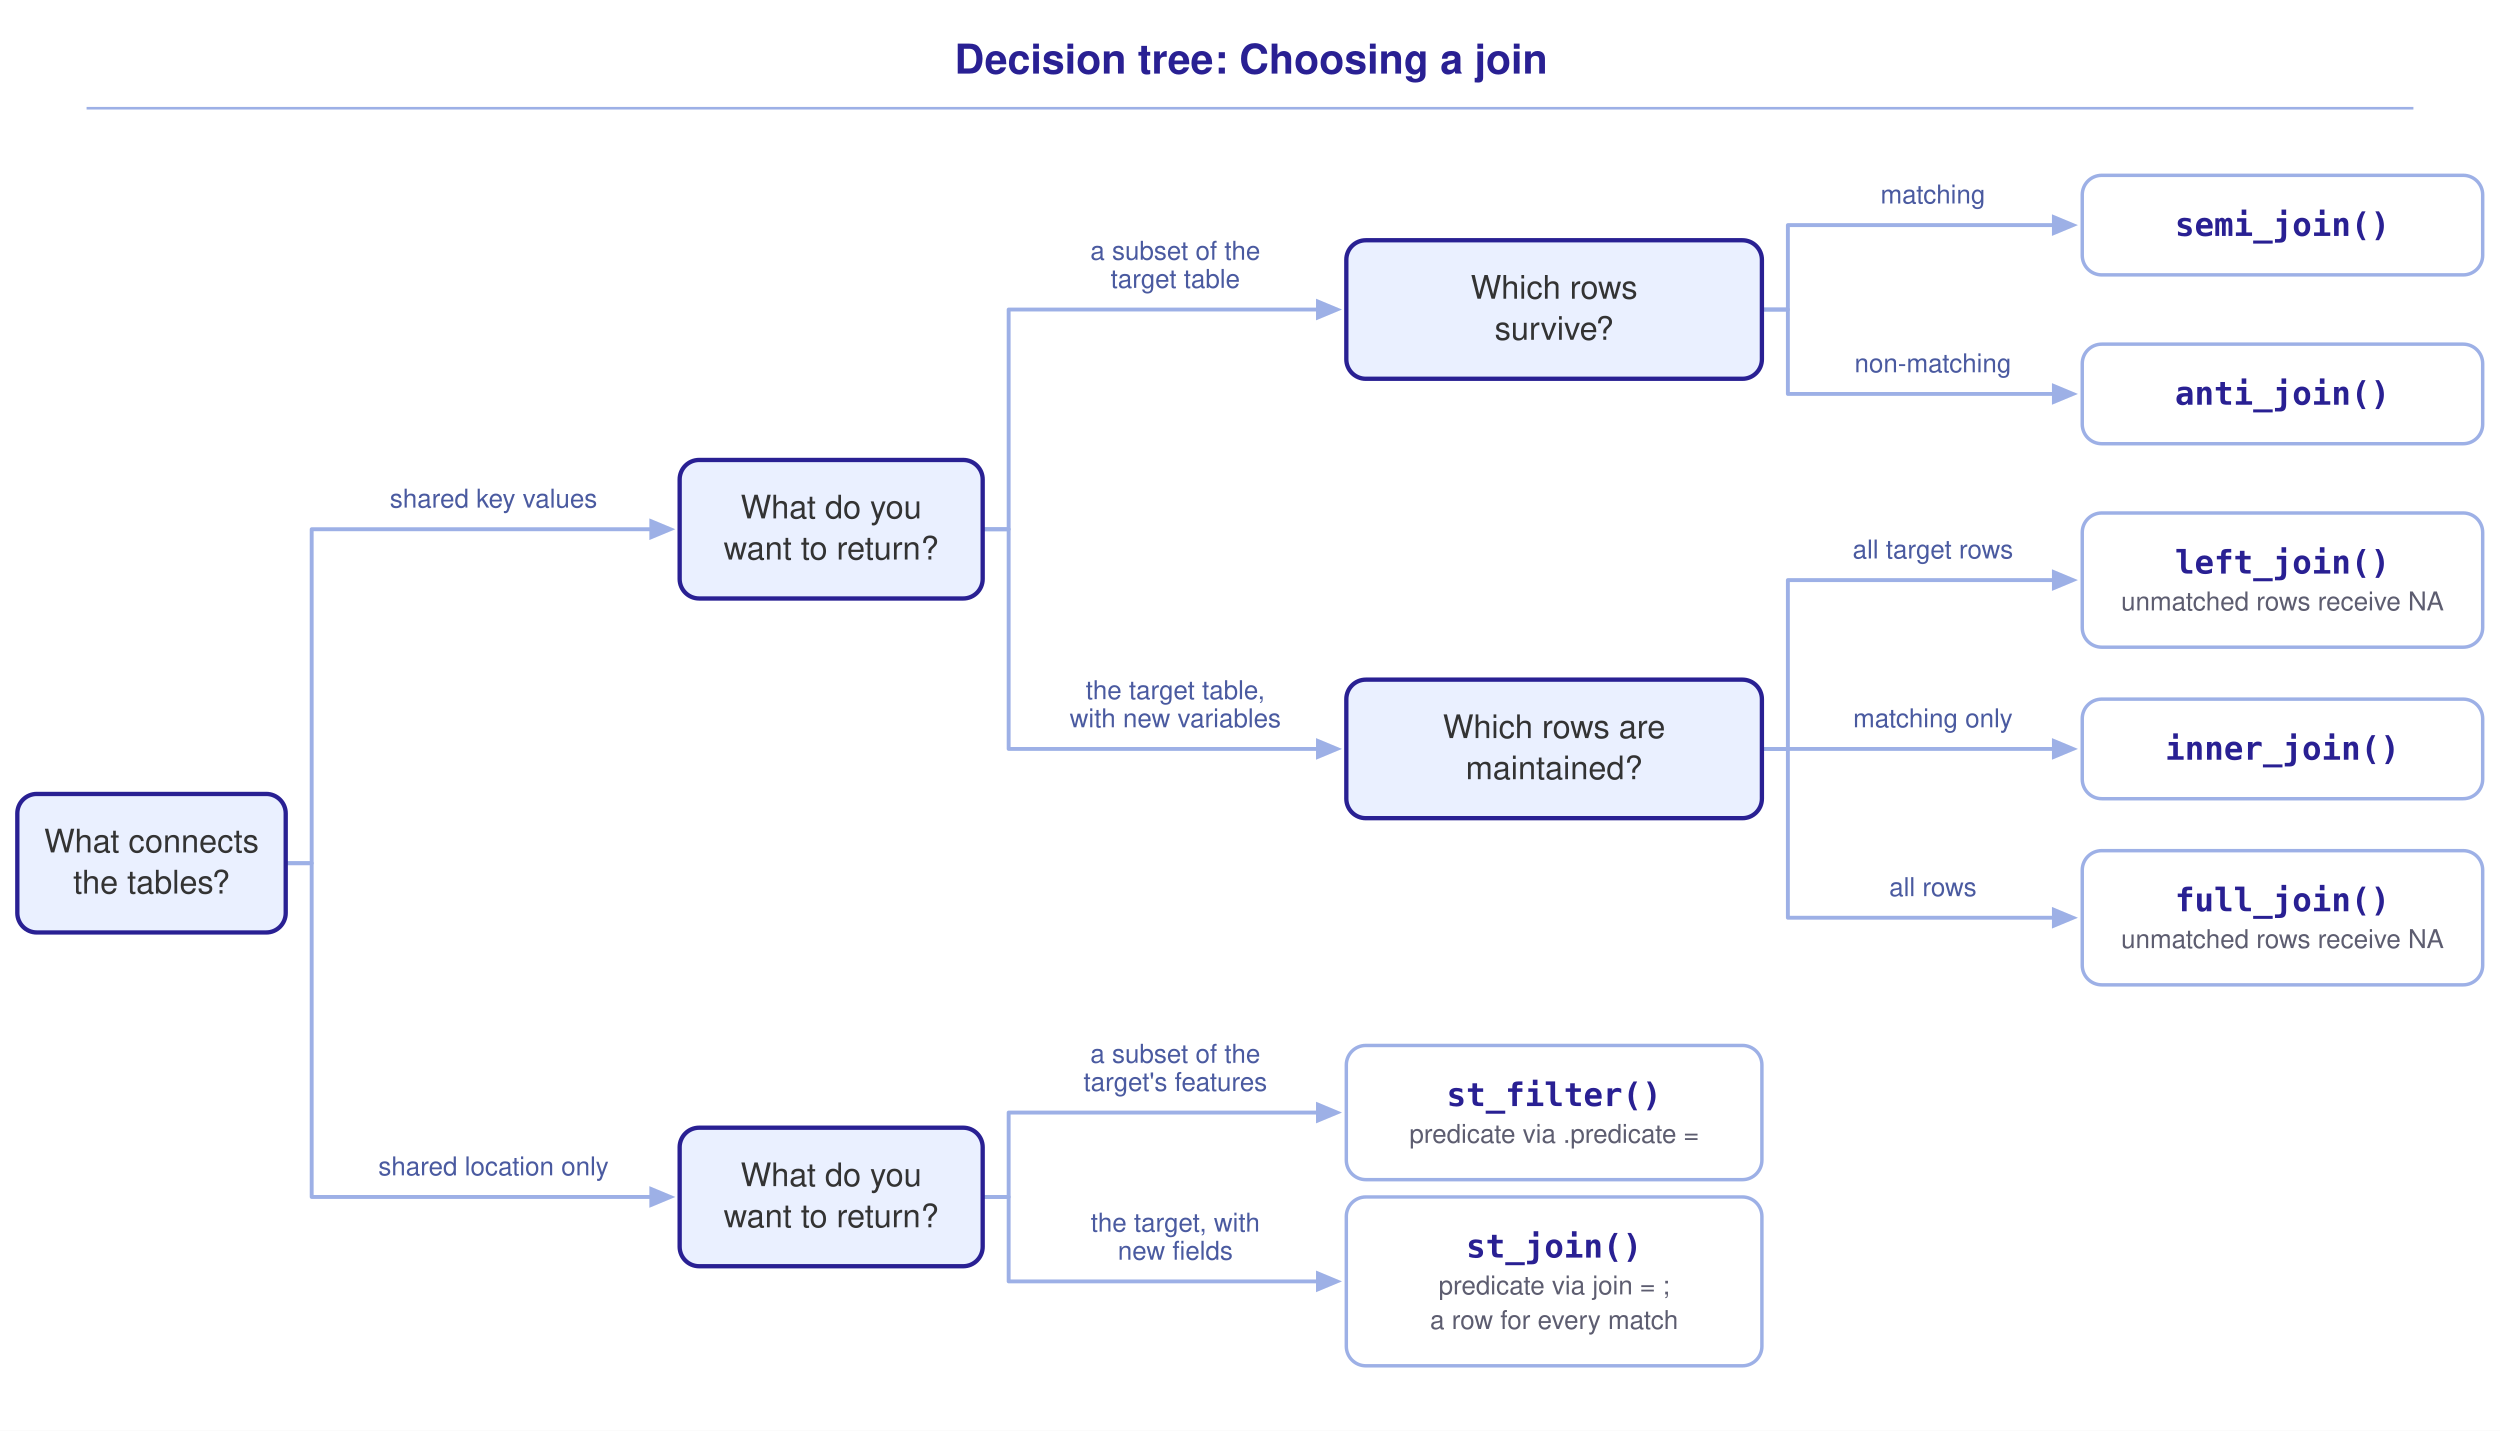
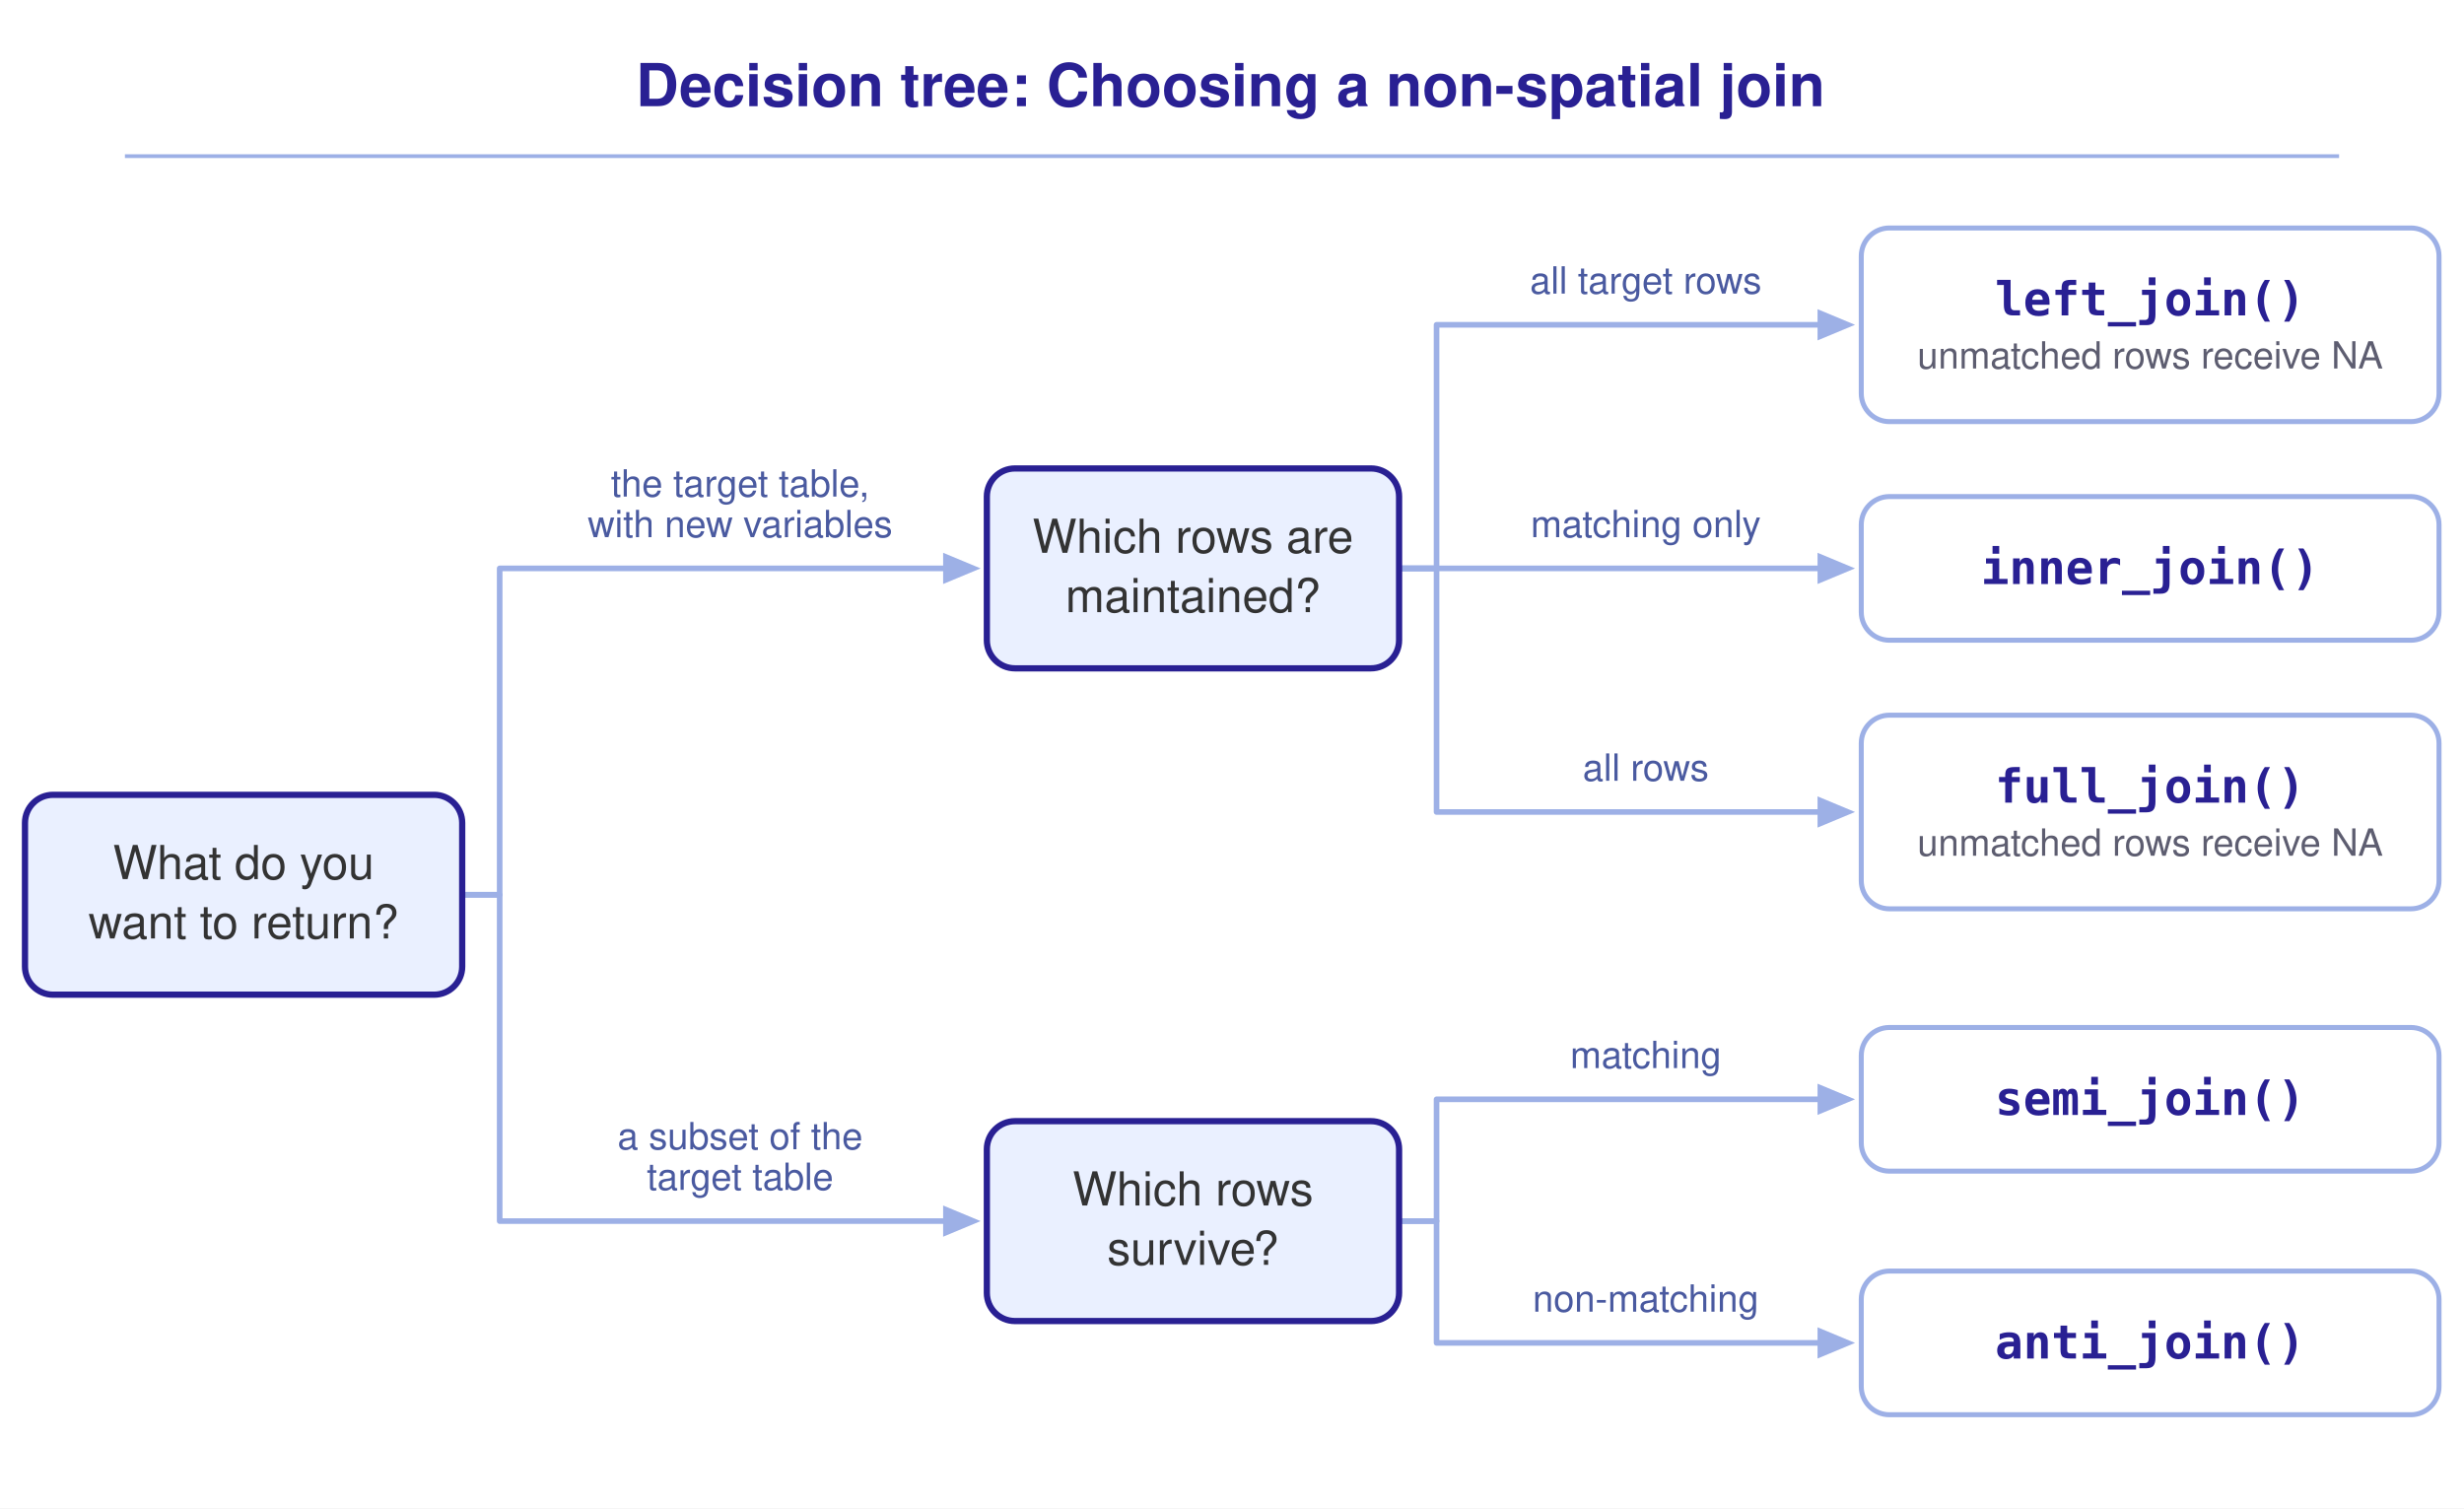
- <svg xmlns="http://www.w3.org/2000/svg" viewBox="0 0 1155 661" width="1155" height="661" font-family="Helvetica Neue,Helvetica,Arial,sans-serif" role="img">
-   <rect width="1155" height="661" fill="#ffffff" />
-   <text x="578" y="34" text-anchor="middle" font-size="19" font-weight="700" fill="#292093">Decision tree: Choosing a join</text>
-   <line x1="40" y1="50" x2="1115" y2="50" stroke="#9db0e6" stroke-width="1.2" />
+ <svg xmlns="http://www.w3.org/2000/svg" viewBox="0 0 789 483" width="789" height="483" font-family="Helvetica Neue,Helvetica,Arial,sans-serif" role="img">
+   <rect width="789" height="483" fill="#ffffff" />
+   <text x="394" y="34" text-anchor="middle" font-size="19" font-weight="700" fill="#292093">Decision tree: Choosing a non-spatial join</text>
+   <line x1="40" y1="50" x2="749" y2="50" stroke="#9db0e6" stroke-width="1.2" />
  <g transform="translate(0,52)">
-     <path d="M 132.0 346.8 H 144.0 V 192.5 H 301.0" fill="none" stroke="#9db0e6" stroke-width="1.8" stroke-linejoin="round" />
-     <polygon points="312.0,192.5 300.0,187.5 300.0,197.5" fill="#9db0e6" />
-     <path d="M 454.0 192.5 H 466.0 V 91.0 H 609.0" fill="none" stroke="#9db0e6" stroke-width="1.8" stroke-linejoin="round" />
-     <polygon points="620.0,91.0 608.0,86.0 608.0,96.0" fill="#9db0e6" />
-     <path d="M 814.0 91.0 H 826.0 V 52.0 H 949.0" fill="none" stroke="#9db0e6" stroke-width="1.8" stroke-linejoin="round" />
-     <polygon points="960.0,52.0 948.0,47.0 948.0,57.0" fill="#9db0e6" />
-     <path d="M 814.0 91.0 H 826.0 V 130.0 H 949.0" fill="none" stroke="#9db0e6" stroke-width="1.8" stroke-linejoin="round" />
-     <polygon points="960.0,130.0 948.0,125.0 948.0,135.0" fill="#9db0e6" />
-     <path d="M 454.0 192.5 H 466.0 V 294.0 H 609.0" fill="none" stroke="#9db0e6" stroke-width="1.8" stroke-linejoin="round" />
-     <polygon points="620.0,294.0 608.0,289.0 608.0,299.0" fill="#9db0e6" />
-     <path d="M 814.0 294.0 H 826.0 V 216.0 H 949.0" fill="none" stroke="#9db0e6" stroke-width="1.8" stroke-linejoin="round" />
-     <polygon points="960.0,216.0 948.0,211.0 948.0,221.0" fill="#9db0e6" />
-     <path d="M 814.0 294.0 H 826.0 V 294.0 H 949.0" fill="none" stroke="#9db0e6" stroke-width="1.8" stroke-linejoin="round" />
-     <polygon points="960.0,294.0 948.0,289.0 948.0,299.0" fill="#9db0e6" />
-     <path d="M 814.0 294.0 H 826.0 V 372.0 H 949.0" fill="none" stroke="#9db0e6" stroke-width="1.8" stroke-linejoin="round" />
-     <polygon points="960.0,372.0 948.0,367.0 948.0,377.0" fill="#9db0e6" />
-     <path d="M 132.0 346.8 H 144.0 V 501.0 H 301.0" fill="none" stroke="#9db0e6" stroke-width="1.8" stroke-linejoin="round" />
-     <polygon points="312.0,501.0 300.0,496.0 300.0,506.0" fill="#9db0e6" />
-     <path d="M 454.0 501.0 H 466.0 V 462.0 H 609.0" fill="none" stroke="#9db0e6" stroke-width="1.8" stroke-linejoin="round" />
-     <polygon points="620.0,462.0 608.0,457.0 608.0,467.0" fill="#9db0e6" />
-     <path d="M 454.0 501.0 H 466.0 V 540.0 H 609.0" fill="none" stroke="#9db0e6" stroke-width="1.8" stroke-linejoin="round" />
-     <polygon points="620.0,540.0 608.0,535.0 608.0,545.0" fill="#9db0e6" />
-     <rect x="166.3" y="171.5" width="123.3" height="17.0" rx="3" fill="#ffffff" />
-     <text x="228.0" y="182.5" text-anchor="middle" font-size="12" fill="#4a5aa0">shared key values</text>
-     <rect x="488.2" y="57.0" width="109.5" height="30.0" rx="3" fill="#ffffff" />
-     <text x="543.0" y="68.0" text-anchor="middle" font-size="12" fill="#4a5aa0">a subset of the</text>
-     <text x="543.0" y="81.0" text-anchor="middle" font-size="12" fill="#4a5aa0">target table</text>
-     <rect x="862.4" y="31.0" width="61.2" height="17.0" rx="3" fill="#ffffff" />
-     <text x="893.0" y="42.0" text-anchor="middle" font-size="12" fill="#4a5aa0">matching</text>
-     <rect x="848.6" y="109.0" width="88.8" height="17.0" rx="3" fill="#ffffff" />
-     <text x="893.0" y="120.0" text-anchor="middle" font-size="12" fill="#4a5aa0">non-matching</text>
-     <rect x="477.9" y="260.0" width="130.2" height="30.0" rx="3" fill="#ffffff" />
-     <text x="543.0" y="271.0" text-anchor="middle" font-size="12" fill="#4a5aa0">the target table,</text>
-     <text x="543.0" y="284.0" text-anchor="middle" font-size="12" fill="#4a5aa0">with new variables</text>
-     <rect x="838.2" y="195.0" width="109.5" height="17.0" rx="3" fill="#ffffff" />
-     <text x="893.0" y="206.0" text-anchor="middle" font-size="12" fill="#4a5aa0">all target rows</text>
-     <rect x="845.1" y="273.0" width="95.7" height="17.0" rx="3" fill="#ffffff" />
-     <text x="893.0" y="284.0" text-anchor="middle" font-size="12" fill="#4a5aa0">matching only</text>
-     <rect x="862.4" y="351.0" width="61.2" height="17.0" rx="3" fill="#ffffff" />
-     <text x="893.0" y="362.0" text-anchor="middle" font-size="12" fill="#4a5aa0">all rows</text>
-     <rect x="156.0" y="480.0" width="144.0" height="17.0" rx="3" fill="#ffffff" />
-     <text x="228.0" y="491.0" text-anchor="middle" font-size="12" fill="#4a5aa0">shared location only</text>
-     <rect x="481.4" y="428.0" width="123.3" height="30.0" rx="3" fill="#ffffff" />
-     <text x="543.0" y="439.0" text-anchor="middle" font-size="12" fill="#4a5aa0">a subset of the</text>
-     <text x="543.0" y="452.0" text-anchor="middle" font-size="12" fill="#4a5aa0">target's features</text>
-     <rect x="484.8" y="506.0" width="116.4" height="30.0" rx="3" fill="#ffffff" />
-     <text x="543.0" y="517.0" text-anchor="middle" font-size="12" fill="#4a5aa0">the target, with</text>
-     <text x="543.0" y="530.0" text-anchor="middle" font-size="12" fill="#4a5aa0">new fields</text>
-     <rect x="8.0" y="314.8" width="124" height="64" rx="9" fill="#eaf0ff" stroke="#292093" stroke-width="2.0" />
-     <text x="70.0" y="341.8" text-anchor="middle" font-size="15" fill="#333333">What connects</text>
-     <text x="70.0" y="360.8" text-anchor="middle" font-size="15" fill="#333333">the tables?</text>
-     <rect x="314.0" y="160.5" width="140" height="64" rx="9" fill="#eaf0ff" stroke="#292093" stroke-width="2.0" />
-     <text x="384.0" y="187.5" text-anchor="middle" font-size="15" fill="#333333">What do you</text>
-     <text x="384.0" y="206.5" text-anchor="middle" font-size="15" fill="#333333">want to return?</text>
-     <rect x="622.0" y="59.0" width="192" height="64" rx="9" fill="#eaf0ff" stroke="#292093" stroke-width="2.0" />
-     <text x="718.0" y="86.0" text-anchor="middle" font-size="15" fill="#333333">Which rows</text>
-     <text x="718.0" y="105.0" text-anchor="middle" font-size="15" fill="#333333">survive?</text>
-     <rect x="962.0" y="29.0" width="185" height="46" rx="9" fill="#ffffff" stroke="#9db0e6" stroke-width="1.6" />
-     <text x="1054.5" y="57.0" text-anchor="middle" font-size="15" font-weight="700" font-family="Menlo,Consolas,monospace" fill="#292093">semi_join()</text>
-     <rect x="962.0" y="107.0" width="185" height="46" rx="9" fill="#ffffff" stroke="#9db0e6" stroke-width="1.6" />
-     <text x="1054.5" y="135.0" text-anchor="middle" font-size="15" font-weight="700" font-family="Menlo,Consolas,monospace" fill="#292093">anti_join()</text>
-     <rect x="622.0" y="262.0" width="192" height="64" rx="9" fill="#eaf0ff" stroke="#292093" stroke-width="2.0" />
-     <text x="718.0" y="289.0" text-anchor="middle" font-size="15" fill="#333333">Which rows are</text>
-     <text x="718.0" y="308.0" text-anchor="middle" font-size="15" fill="#333333">maintained?</text>
-     <rect x="962.0" y="185.0" width="185" height="62" rx="9" fill="#ffffff" stroke="#9db0e6" stroke-width="1.6" />
-     <text x="1054.5" y="213.0" text-anchor="middle" font-size="15" font-weight="700" font-family="Menlo,Consolas,monospace" fill="#292093">left_join()</text>
-     <text x="1054.5" y="230.0" text-anchor="middle" font-size="12" fill="#5d5d70">unmatched rows receive NA</text>
-     <rect x="962.0" y="271.0" width="185" height="46" rx="9" fill="#ffffff" stroke="#9db0e6" stroke-width="1.6" />
-     <text x="1054.5" y="299.0" text-anchor="middle" font-size="15" font-weight="700" font-family="Menlo,Consolas,monospace" fill="#292093">inner_join()</text>
-     <rect x="962.0" y="341.0" width="185" height="62" rx="9" fill="#ffffff" stroke="#9db0e6" stroke-width="1.6" />
-     <text x="1054.5" y="369.0" text-anchor="middle" font-size="15" font-weight="700" font-family="Menlo,Consolas,monospace" fill="#292093">full_join()</text>
-     <text x="1054.5" y="386.0" text-anchor="middle" font-size="12" fill="#5d5d70">unmatched rows receive NA</text>
-     <rect x="314.0" y="469.0" width="140" height="64" rx="9" fill="#eaf0ff" stroke="#292093" stroke-width="2.0" />
-     <text x="384.0" y="496.0" text-anchor="middle" font-size="15" fill="#333333">What do you</text>
-     <text x="384.0" y="515.0" text-anchor="middle" font-size="15" fill="#333333">want to return?</text>
-     <rect x="622.0" y="431.0" width="192" height="62" rx="9" fill="#ffffff" stroke="#9db0e6" stroke-width="1.6" />
-     <text x="718.0" y="459.0" text-anchor="middle" font-size="15" font-weight="700" font-family="Menlo,Consolas,monospace" fill="#292093">st_filter()</text>
-     <text x="718.0" y="476.0" text-anchor="middle" font-size="12" fill="#5d5d70">predicate via .predicate =</text>
-     <rect x="622.0" y="501.0" width="192" height="78" rx="9" fill="#ffffff" stroke="#9db0e6" stroke-width="1.6" />
-     <text x="718.0" y="529.0" text-anchor="middle" font-size="15" font-weight="700" font-family="Menlo,Consolas,monospace" fill="#292093">st_join()</text>
-     <text x="718.0" y="546.0" text-anchor="middle" font-size="12" fill="#5d5d70">predicate via join = ;</text>
-     <text x="718.0" y="562.0" text-anchor="middle" font-size="12" fill="#5d5d70">a row for every match</text>
+     <path d="M 148.0 234.5 H 160.0 V 130.0 H 303.0" fill="none" stroke="#9db0e6" stroke-width="1.8" stroke-linejoin="round" />
+     <polygon points="314.0,130.0 302.0,125.0 302.0,135.0" fill="#9db0e6" />
+     <path d="M 448.0 130.0 H 460.0 V 52.0 H 583.0" fill="none" stroke="#9db0e6" stroke-width="1.8" stroke-linejoin="round" />
+     <polygon points="594.0,52.0 582.0,47.0 582.0,57.0" fill="#9db0e6" />
+     <path d="M 448.0 130.0 H 460.0 V 130.0 H 583.0" fill="none" stroke="#9db0e6" stroke-width="1.8" stroke-linejoin="round" />
+     <polygon points="594.0,130.0 582.0,125.0 582.0,135.0" fill="#9db0e6" />
+     <path d="M 448.0 130.0 H 460.0 V 208.0 H 583.0" fill="none" stroke="#9db0e6" stroke-width="1.8" stroke-linejoin="round" />
+     <polygon points="594.0,208.0 582.0,203.0 582.0,213.0" fill="#9db0e6" />
+     <path d="M 148.0 234.5 H 160.0 V 339.0 H 303.0" fill="none" stroke="#9db0e6" stroke-width="1.8" stroke-linejoin="round" />
+     <polygon points="314.0,339.0 302.0,334.0 302.0,344.0" fill="#9db0e6" />
+     <path d="M 448.0 339.0 H 460.0 V 300.0 H 583.0" fill="none" stroke="#9db0e6" stroke-width="1.8" stroke-linejoin="round" />
+     <polygon points="594.0,300.0 582.0,295.0 582.0,305.0" fill="#9db0e6" />
+     <path d="M 448.0 339.0 H 460.0 V 378.0 H 583.0" fill="none" stroke="#9db0e6" stroke-width="1.8" stroke-linejoin="round" />
+     <polygon points="594.0,378.0 582.0,373.0 582.0,383.0" fill="#9db0e6" />
+     <rect x="171.9" y="96.0" width="130.2" height="30.0" rx="3" fill="#ffffff" />
+     <text x="237.0" y="107.0" text-anchor="middle" font-size="12" fill="#4a5aa0">the target table,</text>
+     <text x="237.0" y="120.0" text-anchor="middle" font-size="12" fill="#4a5aa0">with new variables</text>
+     <rect x="472.2" y="31.0" width="109.5" height="17.0" rx="3" fill="#ffffff" />
+     <text x="527.0" y="42.0" text-anchor="middle" font-size="12" fill="#4a5aa0">all target rows</text>
+     <rect x="479.1" y="109.0" width="95.7" height="17.0" rx="3" fill="#ffffff" />
+     <text x="527.0" y="120.0" text-anchor="middle" font-size="12" fill="#4a5aa0">matching only</text>
+     <rect x="496.4" y="187.0" width="61.2" height="17.0" rx="3" fill="#ffffff" />
+     <text x="527.0" y="198.0" text-anchor="middle" font-size="12" fill="#4a5aa0">all rows</text>
+     <rect x="182.2" y="305.0" width="109.5" height="30.0" rx="3" fill="#ffffff" />
+     <text x="237.0" y="316.0" text-anchor="middle" font-size="12" fill="#4a5aa0">a subset of the</text>
+     <text x="237.0" y="329.0" text-anchor="middle" font-size="12" fill="#4a5aa0">target table</text>
+     <rect x="496.4" y="279.0" width="61.2" height="17.0" rx="3" fill="#ffffff" />
+     <text x="527.0" y="290.0" text-anchor="middle" font-size="12" fill="#4a5aa0">matching</text>
+     <rect x="482.6" y="357.0" width="88.8" height="17.0" rx="3" fill="#ffffff" />
+     <text x="527.0" y="368.0" text-anchor="middle" font-size="12" fill="#4a5aa0">non-matching</text>
+     <rect x="8.0" y="202.5" width="140" height="64" rx="9" fill="#eaf0ff" stroke="#292093" stroke-width="2.0" />
+     <text x="78.0" y="229.5" text-anchor="middle" font-size="15" fill="#333333">What do you</text>
+     <text x="78.0" y="248.5" text-anchor="middle" font-size="15" fill="#333333">want to return?</text>
+     <rect x="316.0" y="98.0" width="132" height="64" rx="9" fill="#eaf0ff" stroke="#292093" stroke-width="2.0" />
+     <text x="382.0" y="125.0" text-anchor="middle" font-size="15" fill="#333333">Which rows are</text>
+     <text x="382.0" y="144.0" text-anchor="middle" font-size="15" fill="#333333">maintained?</text>
+     <rect x="596.0" y="21.0" width="185" height="62" rx="9" fill="#ffffff" stroke="#9db0e6" stroke-width="1.6" />
+     <text x="688.5" y="49.0" text-anchor="middle" font-size="15" font-weight="700" font-family="Menlo,Consolas,monospace" fill="#292093">left_join()</text>
+     <text x="688.5" y="66.0" text-anchor="middle" font-size="12" fill="#5d5d70">unmatched rows receive NA</text>
+     <rect x="596.0" y="107.0" width="185" height="46" rx="9" fill="#ffffff" stroke="#9db0e6" stroke-width="1.6" />
+     <text x="688.5" y="135.0" text-anchor="middle" font-size="15" font-weight="700" font-family="Menlo,Consolas,monospace" fill="#292093">inner_join()</text>
+     <rect x="596.0" y="177.0" width="185" height="62" rx="9" fill="#ffffff" stroke="#9db0e6" stroke-width="1.6" />
+     <text x="688.5" y="205.0" text-anchor="middle" font-size="15" font-weight="700" font-family="Menlo,Consolas,monospace" fill="#292093">full_join()</text>
+     <text x="688.5" y="222.0" text-anchor="middle" font-size="12" fill="#5d5d70">unmatched rows receive NA</text>
+     <rect x="316.0" y="307.0" width="132" height="64" rx="9" fill="#eaf0ff" stroke="#292093" stroke-width="2.0" />
+     <text x="382.0" y="334.0" text-anchor="middle" font-size="15" fill="#333333">Which rows</text>
+     <text x="382.0" y="353.0" text-anchor="middle" font-size="15" fill="#333333">survive?</text>
+     <rect x="596.0" y="277.0" width="185" height="46" rx="9" fill="#ffffff" stroke="#9db0e6" stroke-width="1.6" />
+     <text x="688.5" y="305.0" text-anchor="middle" font-size="15" font-weight="700" font-family="Menlo,Consolas,monospace" fill="#292093">semi_join()</text>
+     <rect x="596.0" y="355.0" width="185" height="46" rx="9" fill="#ffffff" stroke="#9db0e6" stroke-width="1.6" />
+     <text x="688.5" y="383.0" text-anchor="middle" font-size="15" font-weight="700" font-family="Menlo,Consolas,monospace" fill="#292093">anti_join()</text>
  </g>
</svg>
